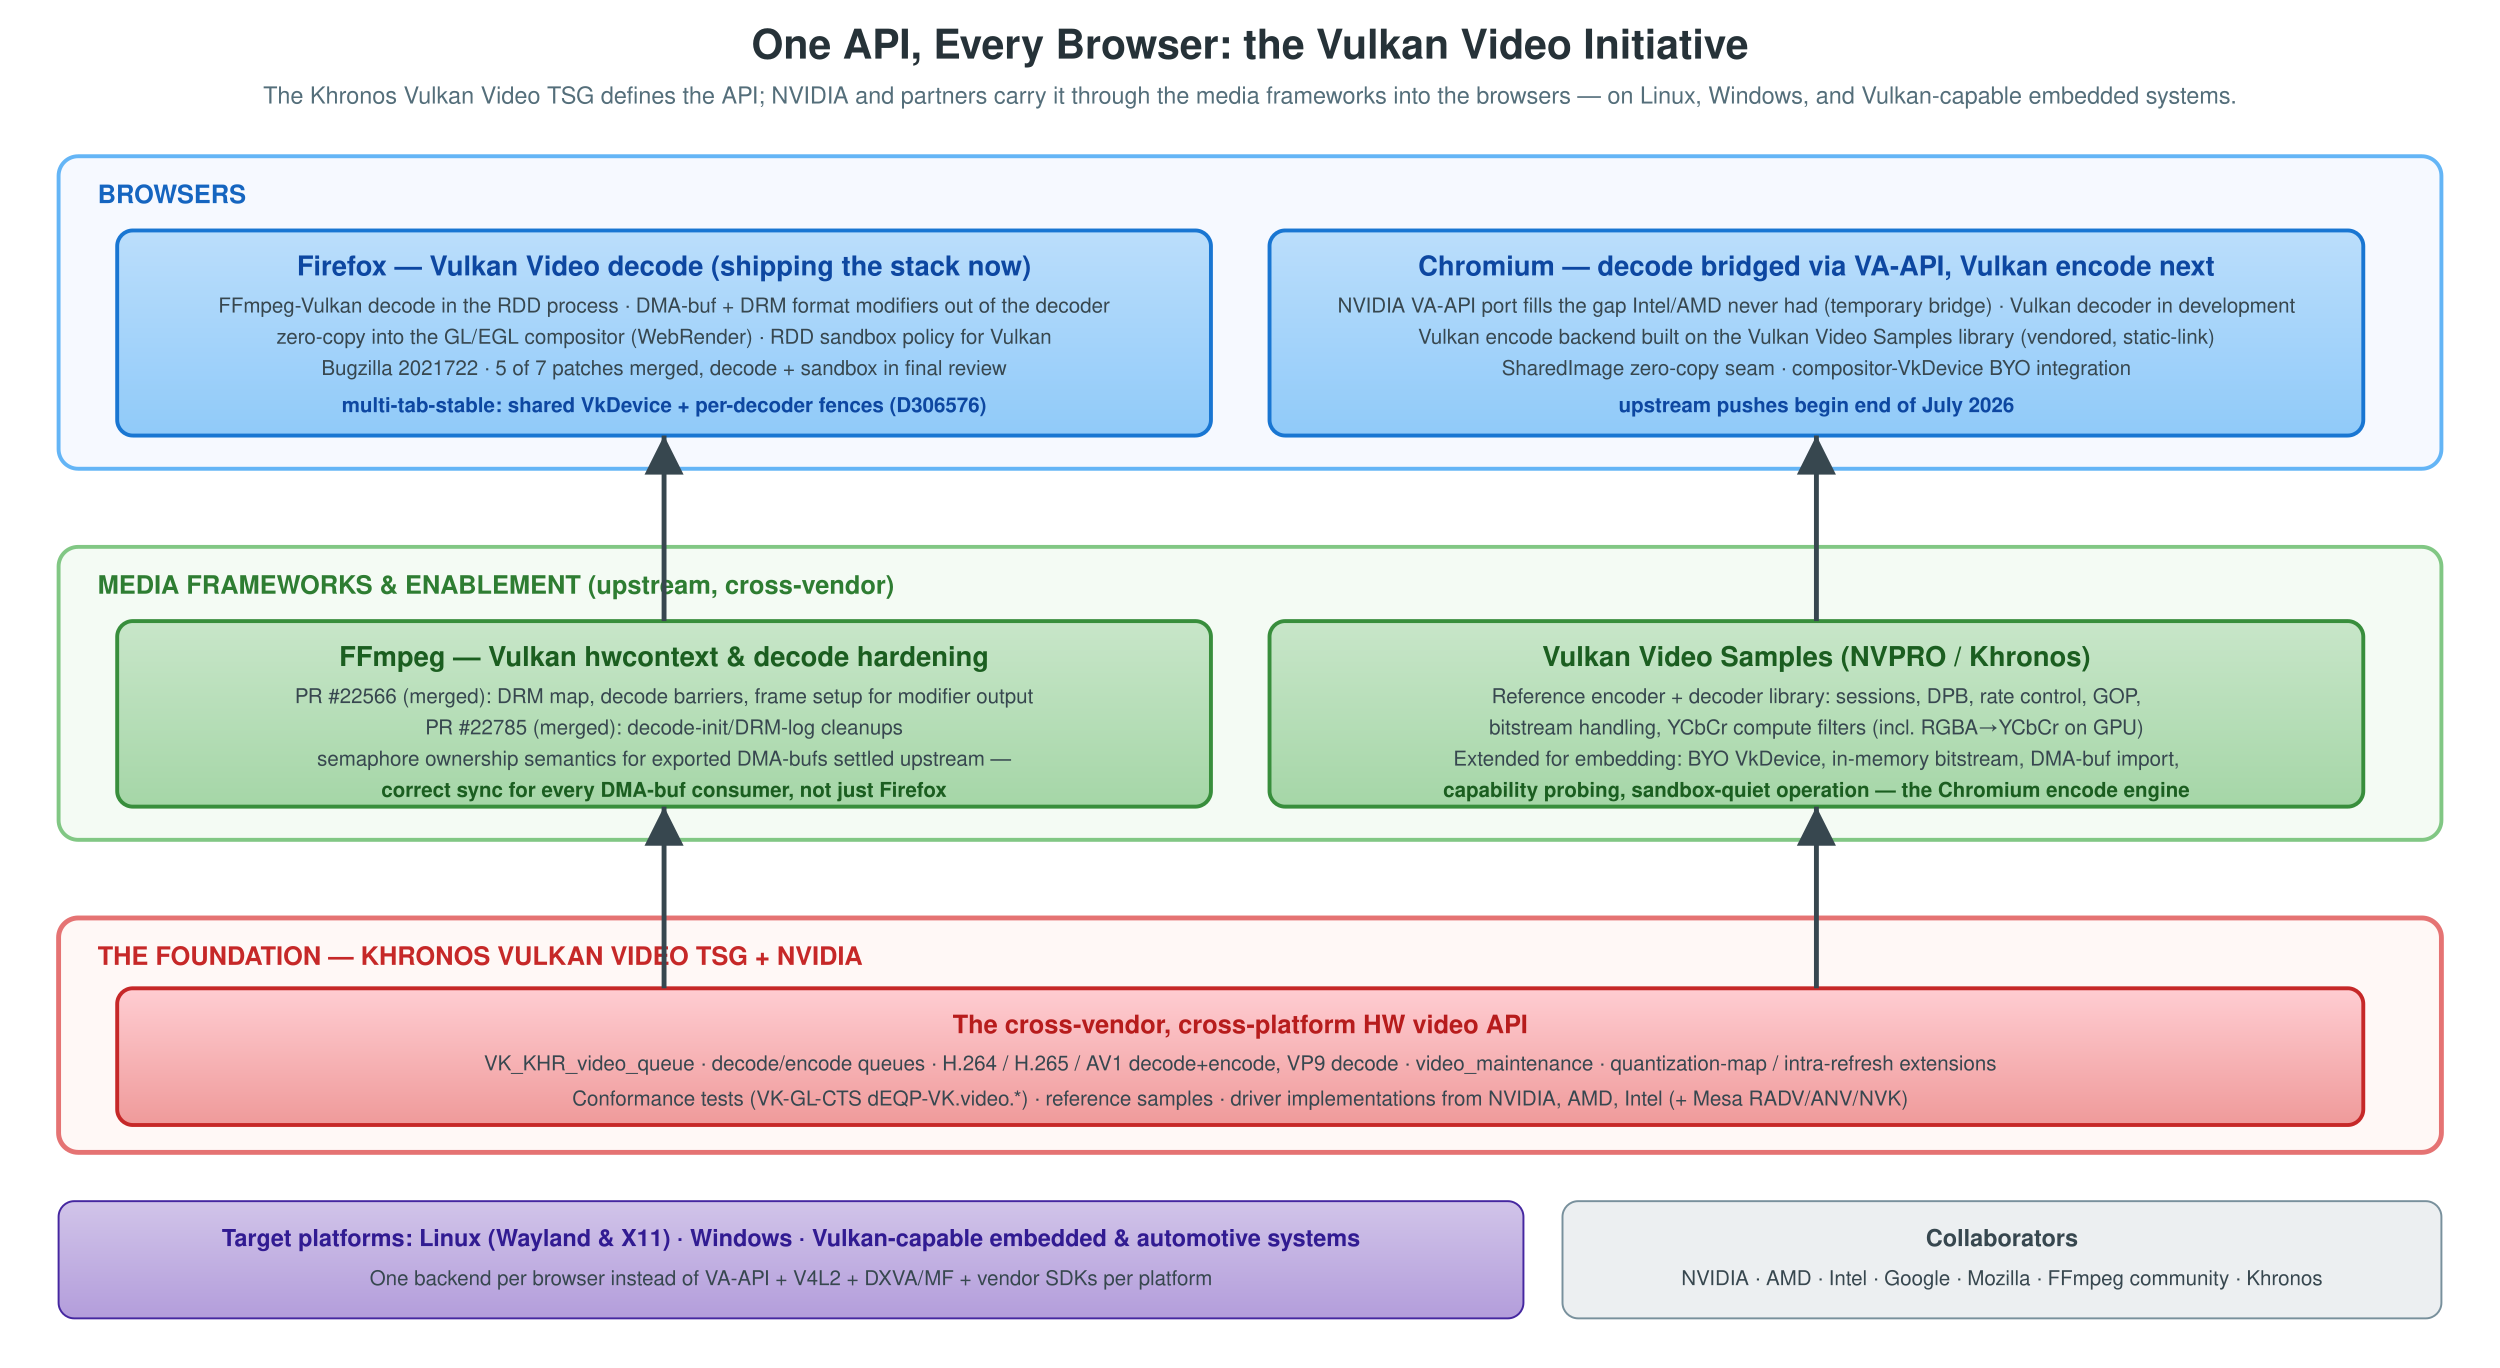
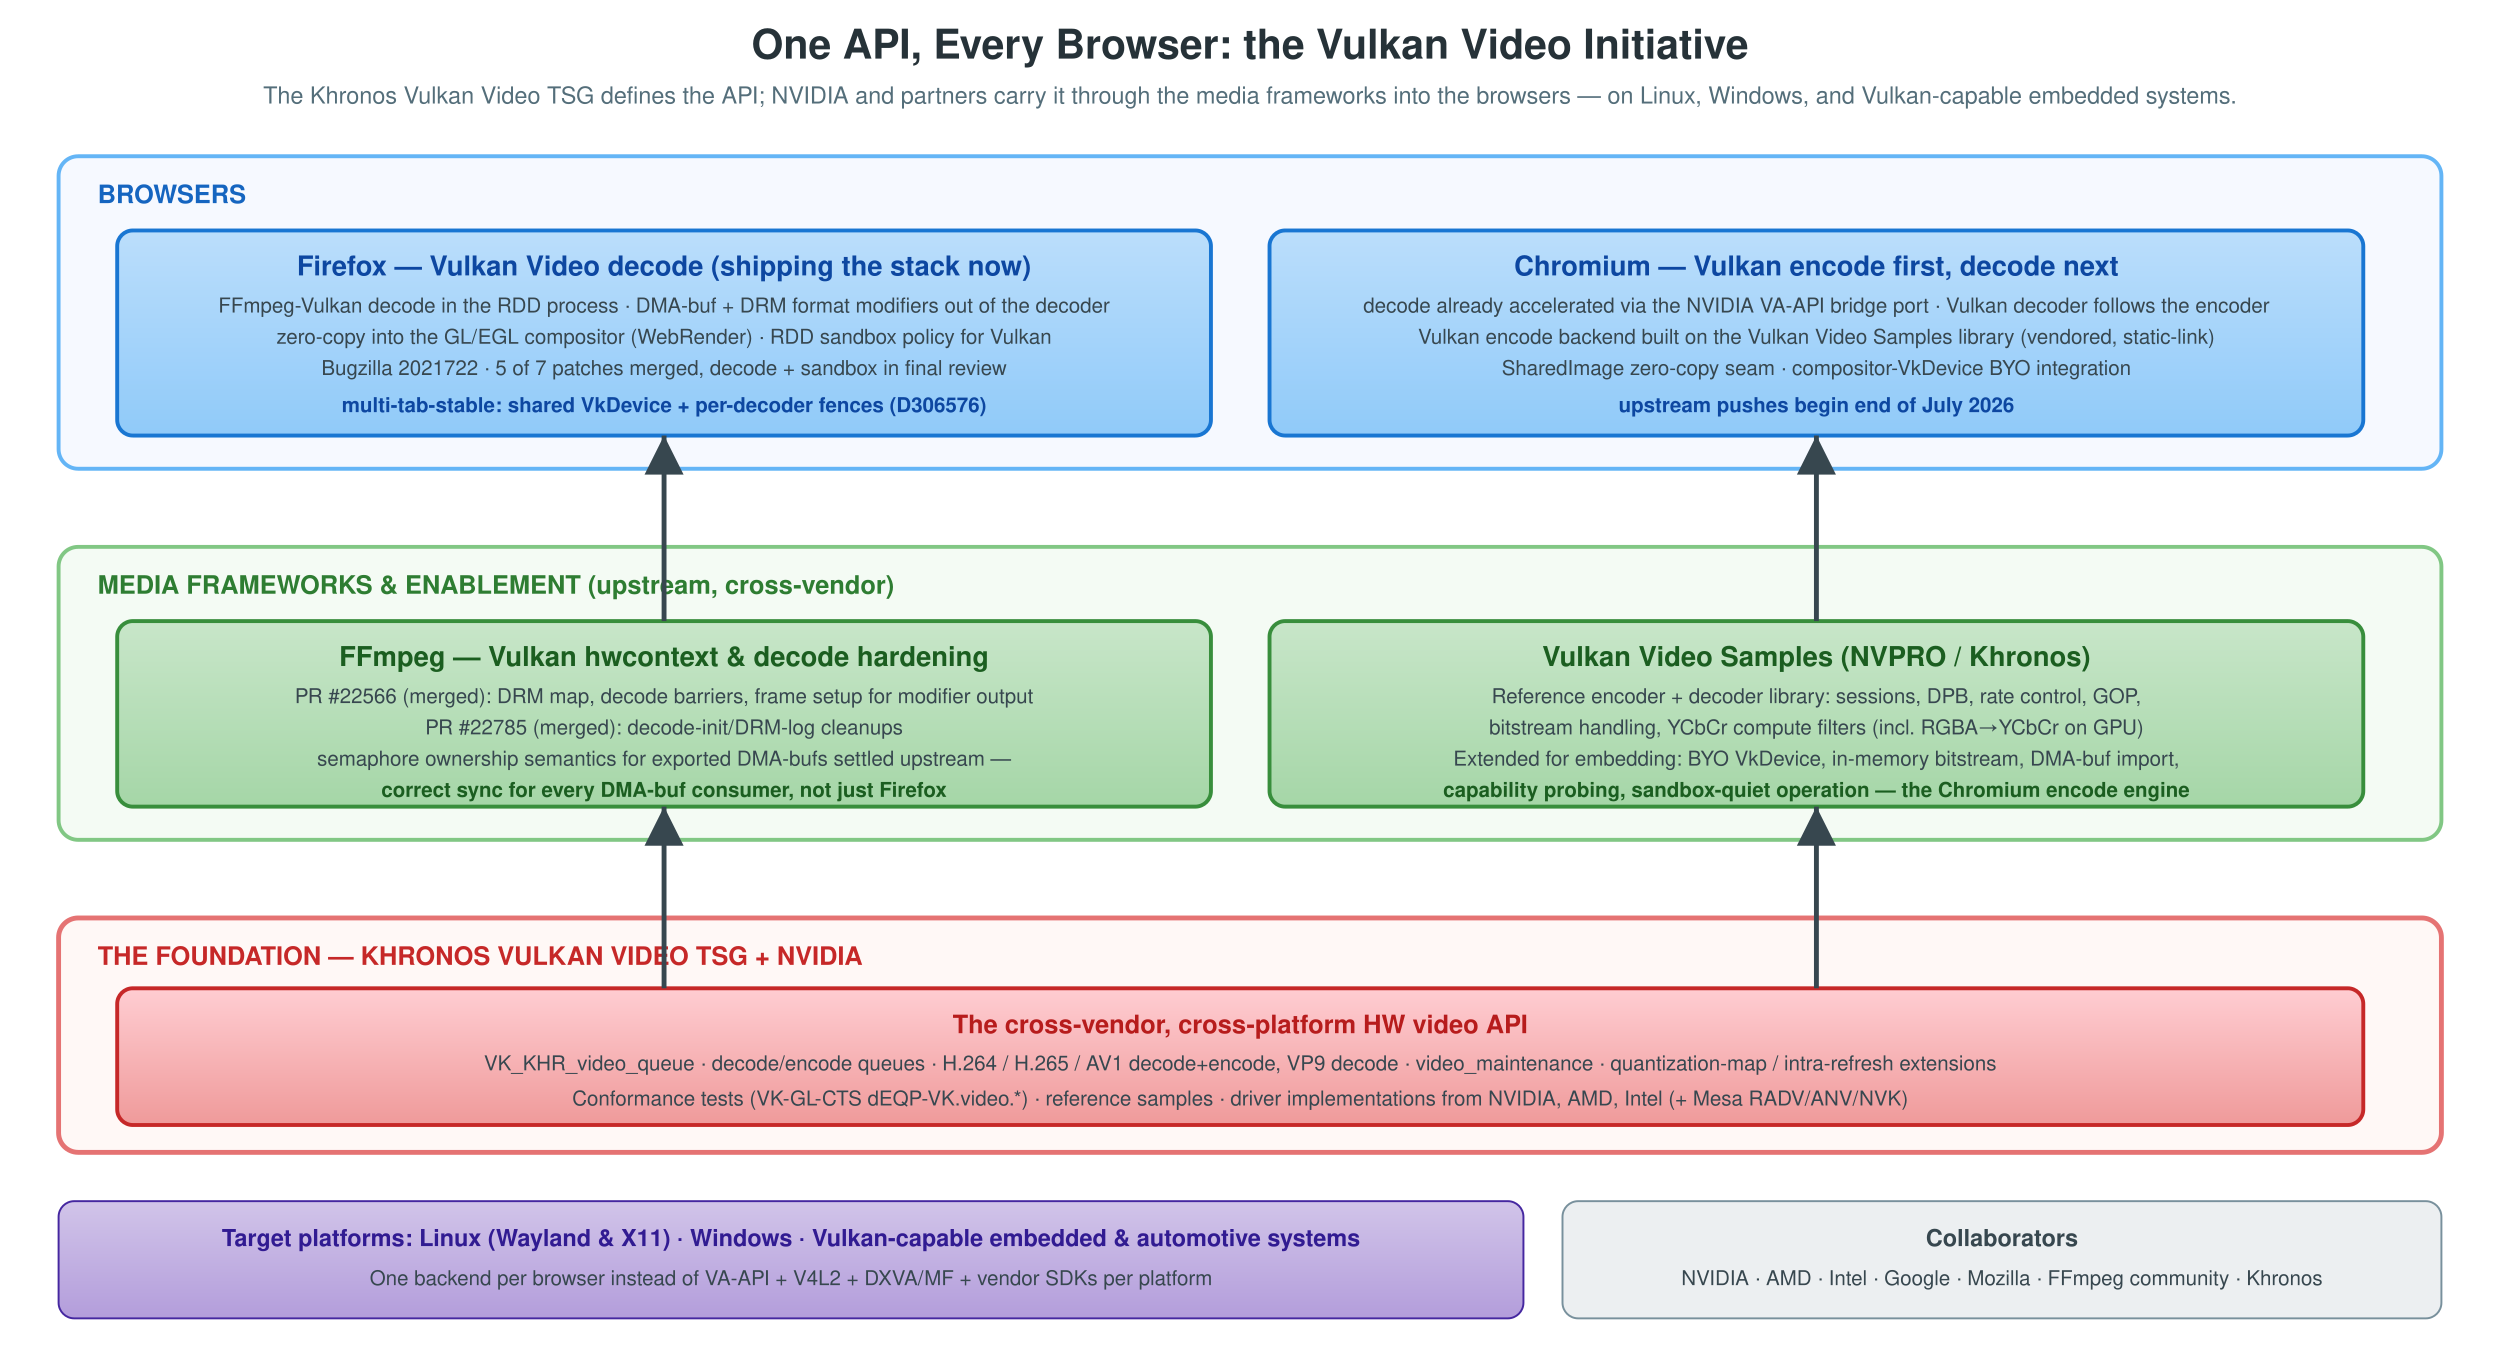
<svg xmlns="http://www.w3.org/2000/svg" viewBox="0 0 1280 700" font-family="Segoe UI, Helvetica, Arial, sans-serif">
  <defs>
    <linearGradient id="khrG" x1="0" y1="0" x2="0" y2="1">
      <stop offset="0%" stop-color="#ffcdd2" />
      <stop offset="100%" stop-color="#ef9a9a" />
    </linearGradient>
    <linearGradient id="enbG" x1="0" y1="0" x2="0" y2="1">
      <stop offset="0%" stop-color="#c8e6c9" />
      <stop offset="100%" stop-color="#a5d6a7" />
    </linearGradient>
    <linearGradient id="brwG" x1="0" y1="0" x2="0" y2="1">
      <stop offset="0%" stop-color="#bbdefb" />
      <stop offset="100%" stop-color="#90caf9" />
    </linearGradient>
    <linearGradient id="pltG" x1="0" y1="0" x2="0" y2="1">
      <stop offset="0%" stop-color="#d1c4e9" />
      <stop offset="100%" stop-color="#b39ddb" />
    </linearGradient>
    <marker id="up" viewBox="0 0 10 10" refX="10" refY="5" markerWidth="8" markerHeight="8" orient="auto">
      <path d="M 0 0 L 10 5 L 0 10 z" fill="#37474f" />
    </marker>
  </defs>
  <text x="640" y="30" text-anchor="middle" font-size="21" font-weight="bold" fill="#263238">
    One API, Every Browser: the Vulkan Video Initiative
  </text>
  <text x="640" y="53" text-anchor="middle" font-size="12" fill="#546e7a">
    The Khronos Vulkan Video TSG defines the API; NVIDIA and partners carry it through the media frameworks into the browsers — on Linux, Windows, and Vulkan-capable embedded systems.
  </text>
  <rect x="30" y="80" width="1220" height="160" rx="10" fill="#f6f9ff" stroke="#64b5f6" stroke-width="2" />
  <text x="50" y="104" font-size="13" font-weight="bold" fill="#1565c0">BROWSERS</text>
  <rect x="60" y="118" width="560" height="105" rx="8" fill="url(#brwG)" stroke="#1976d2" stroke-width="2" />
  <text x="340" y="141" text-anchor="middle" font-size="14" font-weight="bold" fill="#0d47a1">Firefox — Vulkan Video decode (shipping the stack now)</text>
  <text x="340" y="160" text-anchor="middle" font-size="10.5" fill="#37474f">FFmpeg-Vulkan decode in the RDD process · DMA-buf + DRM format modifiers out of the decoder</text>
  <text x="340" y="176" text-anchor="middle" font-size="10.5" fill="#37474f">zero-copy into the GL/EGL compositor (WebRender) · RDD sandbox policy for Vulkan</text>
  <text x="340" y="192" text-anchor="middle" font-size="10.5" fill="#37474f">Bugzilla 2021722 · 5 of 7 patches merged, decode + sandbox in final review</text>
  <text x="340" y="211" text-anchor="middle" font-size="10.5" font-weight="bold" fill="#0d47a1">multi-tab-stable: shared VkDevice + per-decoder fences (D306576)</text>
  <rect x="650" y="118" width="560" height="105" rx="8" fill="url(#brwG)" stroke="#1976d2" stroke-width="2" />
-   <text x="930" y="141" text-anchor="middle" font-size="14" font-weight="bold" fill="#0d47a1">Chromium — decode bridged via VA-API, Vulkan encode next</text>
-   <text x="930" y="160" text-anchor="middle" font-size="10.5" fill="#37474f">NVIDIA VA-API port fills the gap Intel/AMD never had (temporary bridge) · Vulkan decoder in development</text>
+   <text x="930" y="141" text-anchor="middle" font-size="14" font-weight="bold" fill="#0d47a1">Chromium — Vulkan encode first, decode next</text>
+   <text x="930" y="160" text-anchor="middle" font-size="10.5" fill="#37474f">decode already accelerated via the NVIDIA VA-API bridge port · Vulkan decoder follows the encoder</text>
  <text x="930" y="176" text-anchor="middle" font-size="10.5" fill="#37474f">Vulkan encode backend built on the Vulkan Video Samples library (vendored, static-link)</text>
  <text x="930" y="192" text-anchor="middle" font-size="10.5" fill="#37474f">SharedImage zero-copy seam · compositor-VkDevice BYO integration</text>
  <text x="930" y="211" text-anchor="middle" font-size="10.5" font-weight="bold" fill="#0d47a1">upstream pushes begin end of July 2026</text>
  <rect x="30" y="280" width="1220" height="150" rx="10" fill="#f4fbf4" stroke="#81c784" stroke-width="2" />
  <text x="50" y="304" font-size="13" font-weight="bold" fill="#2e7d32">MEDIA FRAMEWORKS &amp; ENABLEMENT (upstream, cross-vendor)</text>
  <rect x="60" y="318" width="560" height="95" rx="8" fill="url(#enbG)" stroke="#388e3c" stroke-width="2" />
  <text x="340" y="341" text-anchor="middle" font-size="14" font-weight="bold" fill="#1b5e20">FFmpeg — Vulkan hwcontext &amp; decode hardening</text>
  <text x="340" y="360" text-anchor="middle" font-size="10.5" fill="#37474f">PR #22566 (merged): DRM map, decode barriers, frame setup for modifier output</text>
  <text x="340" y="376" text-anchor="middle" font-size="10.5" fill="#37474f">PR #22785 (merged): decode-init/DRM-log cleanups</text>
  <text x="340" y="392" text-anchor="middle" font-size="10.5" fill="#37474f">semaphore ownership semantics for exported DMA-bufs settled upstream —</text>
  <text x="340" y="408" text-anchor="middle" font-size="10.5" font-weight="bold" fill="#1b5e20">correct sync for every DMA-buf consumer, not just Firefox</text>
  <rect x="650" y="318" width="560" height="95" rx="8" fill="url(#enbG)" stroke="#388e3c" stroke-width="2" />
  <text x="930" y="341" text-anchor="middle" font-size="14" font-weight="bold" fill="#1b5e20">Vulkan Video Samples (NVPRO / Khronos)</text>
  <text x="930" y="360" text-anchor="middle" font-size="10.5" fill="#37474f">Reference encoder + decoder library: sessions, DPB, rate control, GOP,</text>
  <text x="930" y="376" text-anchor="middle" font-size="10.5" fill="#37474f">bitstream handling, YCbCr compute filters (incl. RGBA→YCbCr on GPU)</text>
  <text x="930" y="392" text-anchor="middle" font-size="10.5" fill="#37474f">Extended for embedding: BYO VkDevice, in-memory bitstream, DMA-buf import,</text>
  <text x="930" y="408" text-anchor="middle" font-size="10.5" font-weight="bold" fill="#1b5e20">capability probing, sandbox-quiet operation — the Chromium encode engine</text>
  <rect x="30" y="470" width="1220" height="120" rx="10" fill="#fff8f6" stroke="#e57373" stroke-width="2.5" />
  <text x="50" y="494" font-size="13" font-weight="bold" fill="#c62828">THE FOUNDATION — KHRONOS VULKAN VIDEO TSG + NVIDIA</text>
  <rect x="60" y="506" width="1150" height="70" rx="8" fill="url(#khrG)" stroke="#c62828" stroke-width="2" />
  <text x="635" y="529" text-anchor="middle" font-size="13" font-weight="bold" fill="#b71c1c">The cross-vendor, cross-platform HW video API</text>
  <text x="635" y="548" text-anchor="middle" font-size="10.5" fill="#37474f">VK_KHR_video_queue · decode/encode queues · H.264 / H.265 / AV1 decode+encode, VP9 decode · video_maintenance · quantization-map / intra-refresh extensions</text>
  <text x="635" y="566" text-anchor="middle" font-size="10.5" fill="#37474f">Conformance tests (VK-GL-CTS dEQP-VK.video.*) · reference samples · driver implementations from NVIDIA, AMD, Intel (+ Mesa RADV/ANV/NVK)</text>
  <line x1="340" y1="318" x2="340" y2="223" stroke="#37474f" stroke-width="2.5" marker-end="url(#up)" />
  <line x1="930" y1="318" x2="930" y2="223" stroke="#37474f" stroke-width="2.5" marker-end="url(#up)" />
  <line x1="340" y1="506" x2="340" y2="413" stroke="#37474f" stroke-width="2.5" marker-end="url(#up)" />
  <line x1="930" y1="506" x2="930" y2="413" stroke="#37474f" stroke-width="2.5" marker-end="url(#up)" />
  <rect x="30" y="615" width="750" height="60" rx="8" fill="url(#pltG)" stroke="#4527a0" />
  <text x="405" y="638" text-anchor="middle" font-size="12" font-weight="bold" fill="#311b92">Target platforms: Linux (Wayland &amp; X11) · Windows · Vulkan-capable embedded &amp; automotive systems</text>
  <text x="405" y="658" text-anchor="middle" font-size="10.5" fill="#37474f">One backend per browser instead of VA-API + V4L2 + DXVA/MF + vendor SDKs per platform</text>
  <rect x="800" y="615" width="450" height="60" rx="8" fill="#eceff1" stroke="#78909c" />
  <text x="1025" y="638" text-anchor="middle" font-size="12" font-weight="bold" fill="#37474f">Collaborators</text>
  <text x="1025" y="658" text-anchor="middle" font-size="10.5" fill="#37474f">NVIDIA · AMD · Intel · Google · Mozilla · FFmpeg community · Khronos</text>
</svg>
